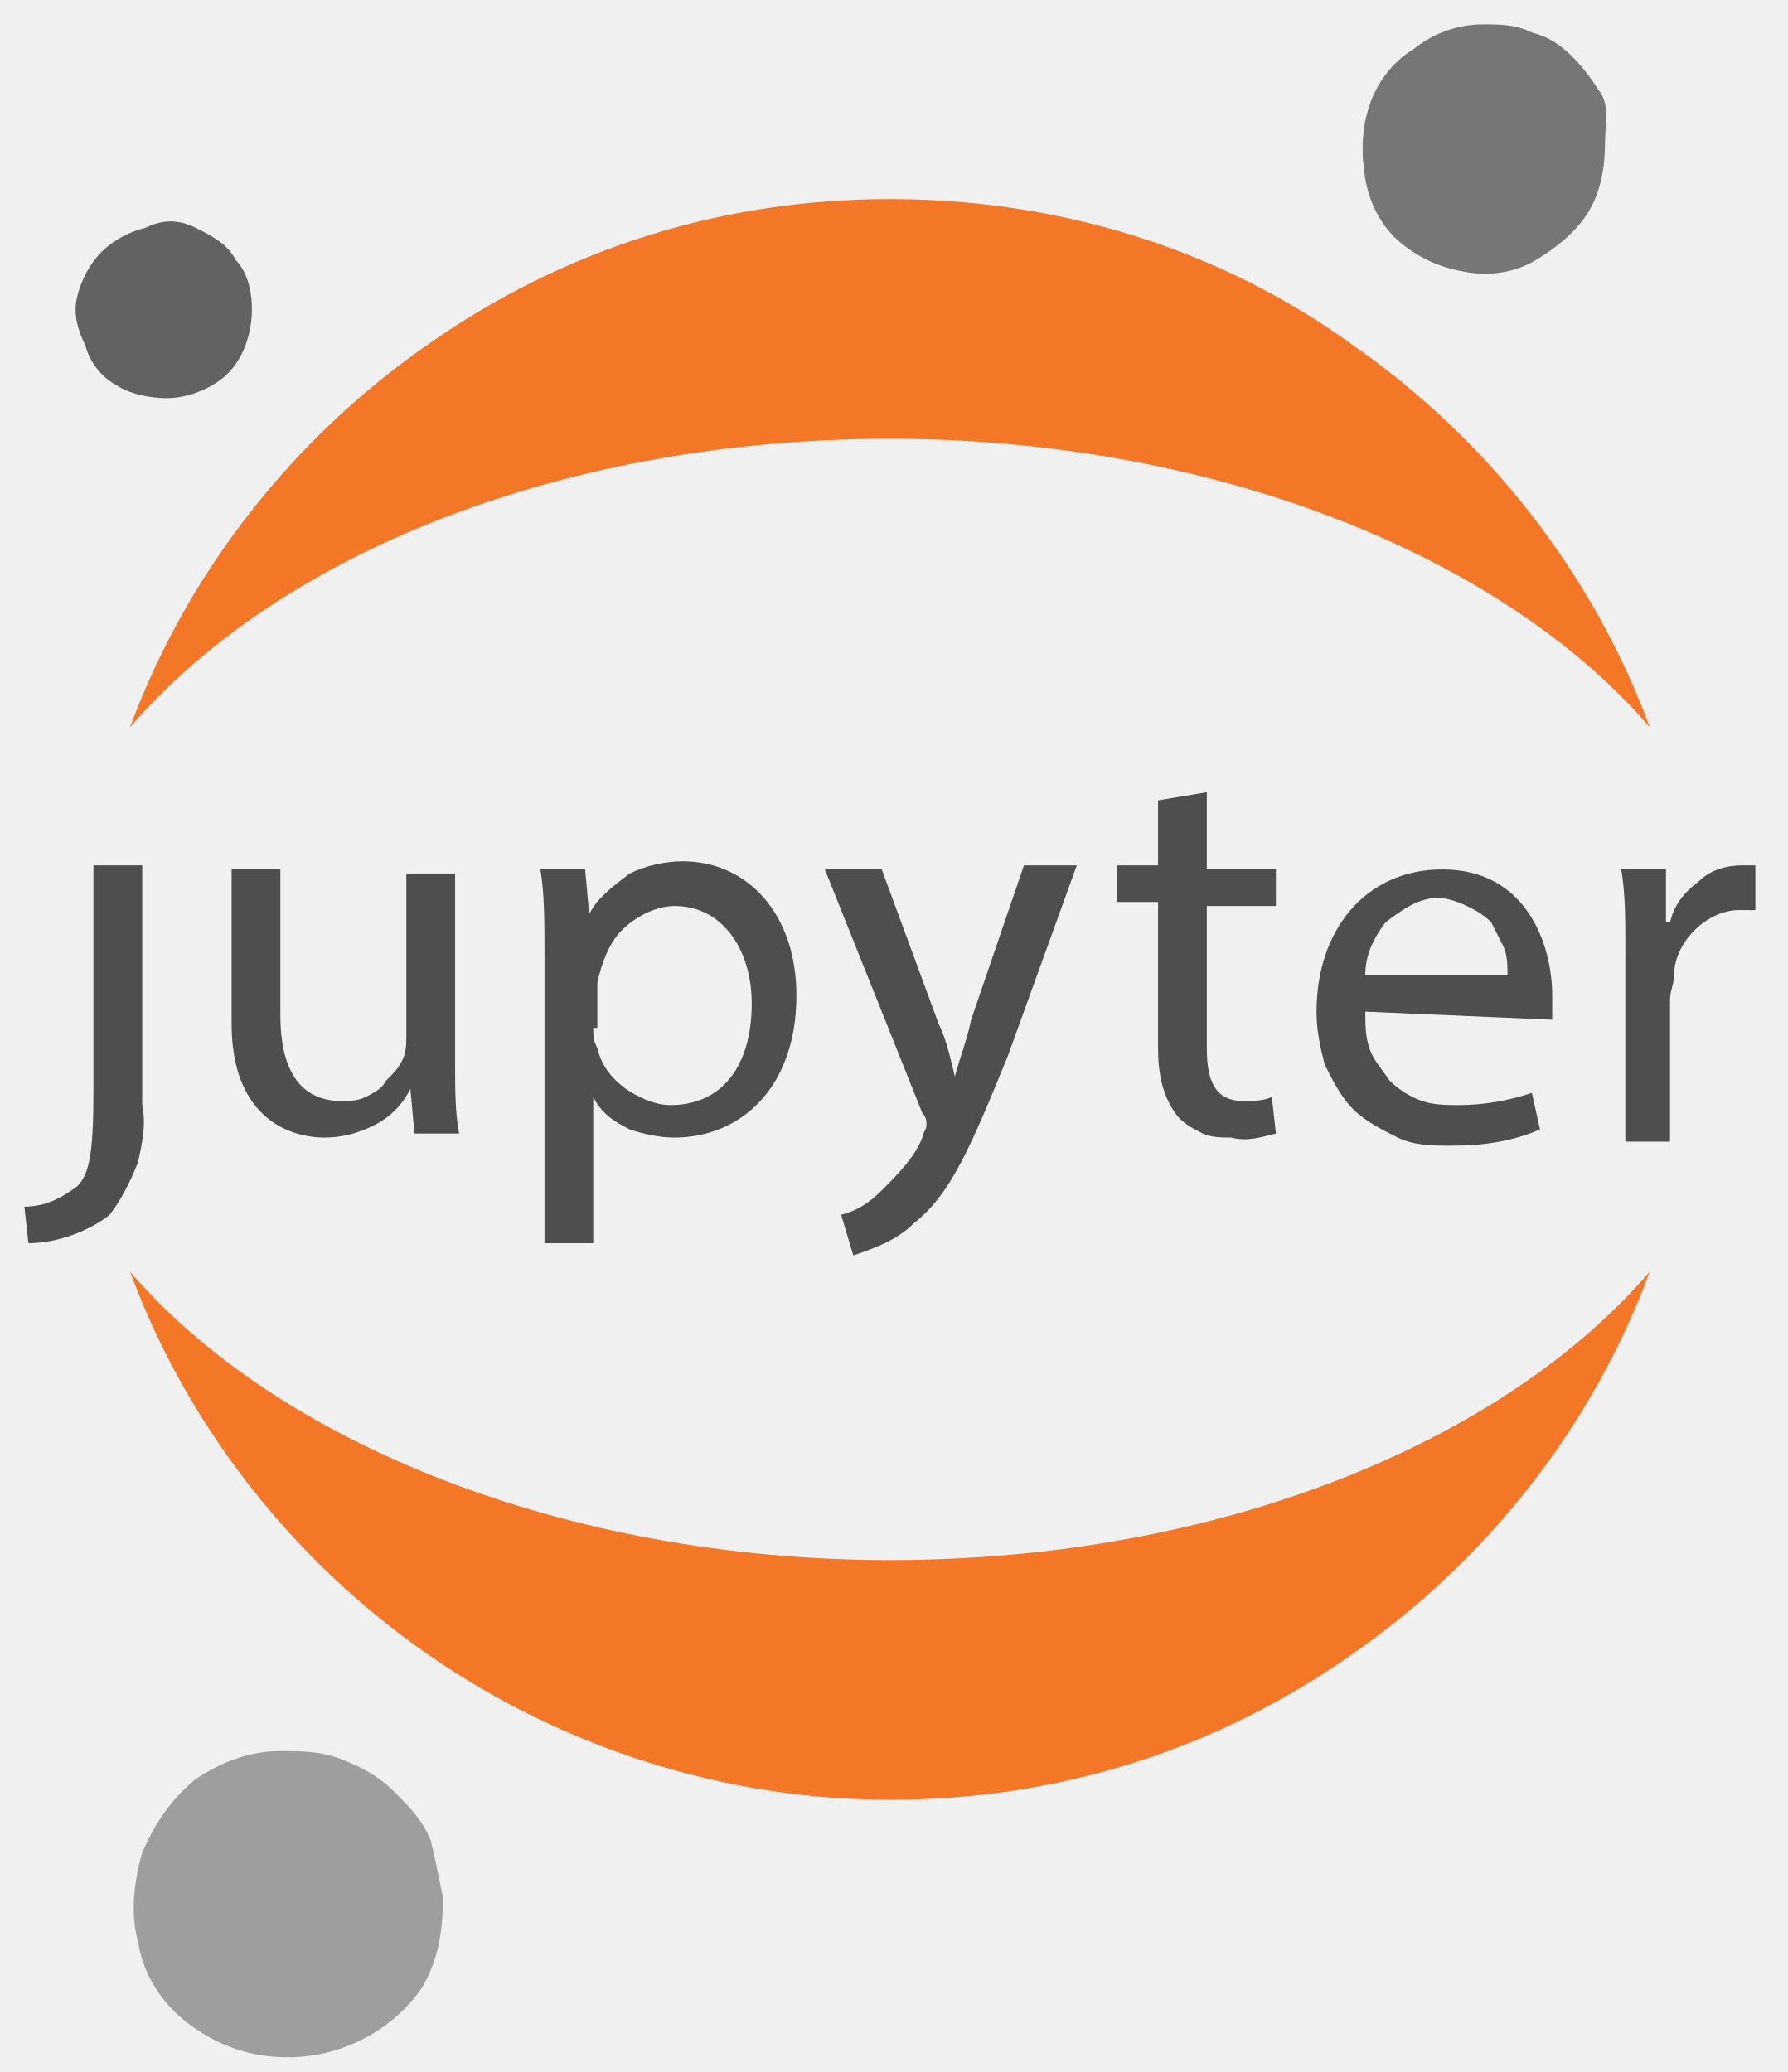
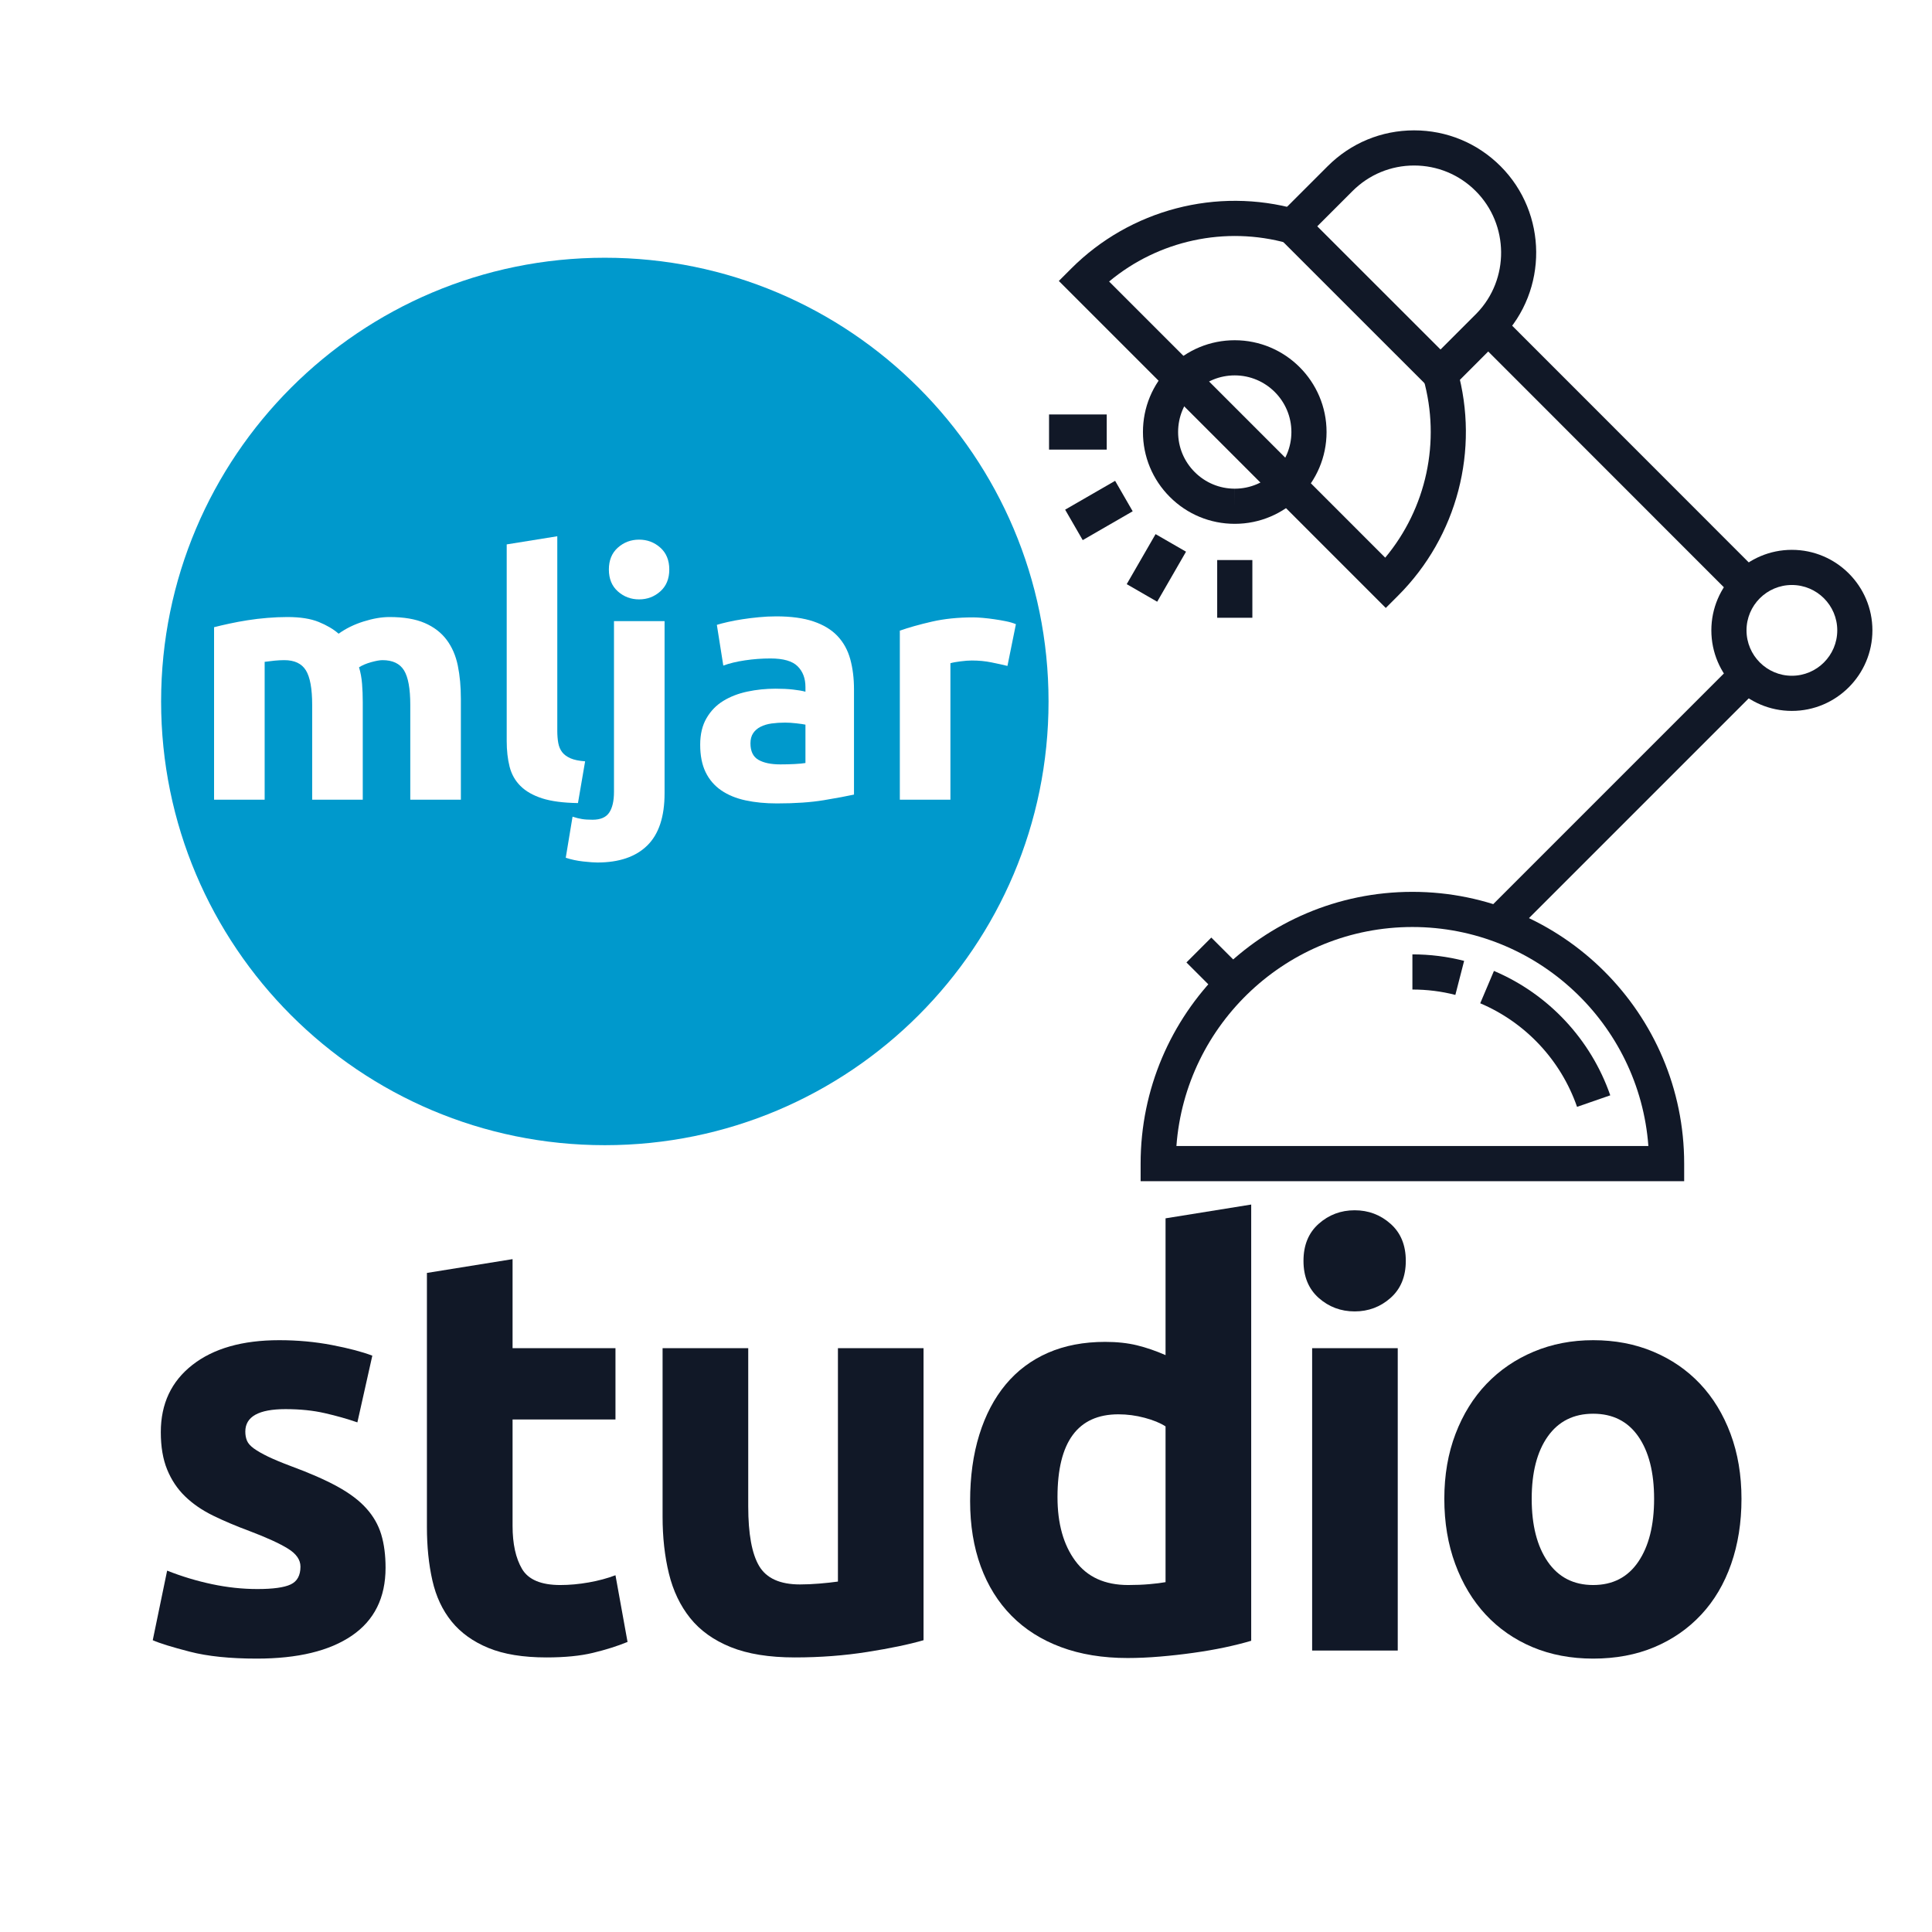
- <svg xmlns="http://www.w3.org/2000/svg" version="1.1" id="Layer_1" x="0px" y="0px" viewBox="0 0 44 51" style="enable-background:new 0 0 44 51;" xml:space="preserve">
-   <style type="text/css">
- 	.st0{fill:#4E4E4E;}
- 	.st1{fill:#767677;}
- 	.st2{fill:#F37726;}
- 	.st3{fill:#9E9E9E;}
- 	.st4{fill:#616262;}
- </style>
-   <g id="g">
-     <path id="path0_fill" class="st0" d="M2.3,26.8c0,1.6-0.1,2.1-0.4,2.4c-0.4,0.3-0.8,0.5-1.3,0.5l0.1,0.9c0.7,0,1.5-0.3,2-0.7   c0.3-0.4,0.5-0.8,0.7-1.3c0.1-0.5,0.2-0.9,0.1-1.4v-5.9H2.3V26.8L2.3,26.8z" />
-     <path id="path1_fill" class="st0" d="M11.2,26.1c0,0.7,0,1.3,0.1,1.8h-1.1l-0.1-1.1c-0.2,0.4-0.5,0.7-0.9,0.9   c-0.4,0.2-0.8,0.3-1.2,0.3c-1,0-2.3-0.6-2.3-2.8v-3.8h1.2V25c0,1.2,0.4,2.1,1.5,2.1c0.2,0,0.4,0,0.6-0.1s0.4-0.2,0.5-0.4   c0.2-0.2,0.3-0.3,0.4-0.5c0.1-0.2,0.1-0.4,0.1-0.6v-4h1.2L11.2,26.1L11.2,26.1z" />
-     <path id="path2_fill" class="st0" d="M13.4,23.5c0-0.8,0-1.5-0.1-2.1h1.1l0.1,1.1c0.2-0.4,0.6-0.7,1-1c0.4-0.2,0.9-0.3,1.3-0.3   c1.6,0,2.8,1.3,2.8,3.3c0,2.3-1.4,3.5-3,3.5c-0.4,0-0.8-0.1-1.1-0.2c-0.4-0.2-0.7-0.4-0.9-0.8l0,0v3.6h-1.2V23.5L13.4,23.5z    M14.6,25.3c0,0.2,0,0.3,0.1,0.5c0.1,0.4,0.3,0.7,0.7,1c0.3,0.2,0.7,0.4,1.1,0.4c1.3,0,2-1,2-2.5c0-1.3-0.7-2.4-1.9-2.4   c-0.5,0-1,0.3-1.3,0.6s-0.5,0.8-0.6,1.3V25.3z" />
-     <path id="path3_fill" class="st0" d="M21.7,21.4l1.4,3.8c0.2,0.4,0.3,0.9,0.4,1.3c0.1-0.4,0.3-0.9,0.4-1.4l1.3-3.8h1.3L24.8,26   c-0.9,2.2-1.4,3.4-2.3,4.1c-0.4,0.4-0.9,0.6-1.5,0.8l-0.3-1c0.4-0.1,0.7-0.3,1-0.6c0.4-0.4,0.8-0.8,1-1.3c0-0.1,0.1-0.2,0.1-0.3   c0-0.1,0-0.2-0.1-0.3l-2.4-6L21.7,21.4L21.7,21.4z" />
-     <path id="path4_fill" class="st0" d="M29.7,19.5v1.9h1.7v0.9h-1.7v3.5c0,0.8,0.2,1.3,0.9,1.3c0.2,0,0.5,0,0.7-0.1l0.1,0.9   C31,28,30.7,28.1,30.3,28c-0.2,0-0.5,0-0.7-0.1c-0.2-0.1-0.4-0.2-0.6-0.4c-0.4-0.5-0.5-1.1-0.5-1.7v-3.6h-1v-0.9h1v-1.6L29.7,19.5z   " />
-     <path id="path5_fill" class="st0" d="M33.6,24.9c0,0.3,0,0.6,0.1,0.9c0.1,0.3,0.3,0.5,0.5,0.8c0.2,0.2,0.5,0.4,0.8,0.5   c0.3,0.1,0.6,0.1,0.9,0.1c0.6,0,1.2-0.1,1.8-0.3l0.2,0.9c-0.7,0.3-1.4,0.4-2.2,0.4c-0.4,0-0.9,0-1.3-0.2c-0.4-0.2-0.8-0.4-1.1-0.7   c-0.3-0.3-0.5-0.7-0.7-1.1c-0.1-0.4-0.2-0.8-0.2-1.3c0-2,1.2-3.5,3.1-3.5c2.1,0,2.7,1.9,2.7,3.1c0,0.2,0,0.4,0,0.6L33.6,24.9   L33.6,24.9z M37.1,24c0-0.2,0-0.5-0.1-0.7c-0.1-0.2-0.2-0.4-0.3-0.6c-0.2-0.2-0.4-0.3-0.6-0.4c-0.2-0.1-0.5-0.2-0.7-0.2   c-0.5,0-0.9,0.3-1.3,0.6c-0.3,0.4-0.5,0.8-0.5,1.3H37.1z" />
-     <path id="path6_fill" class="st0" d="M40,23.4c0-0.8,0-1.4-0.1-2H41v1.3h0.1c0.1-0.4,0.3-0.7,0.7-1c0.3-0.3,0.7-0.4,1.1-0.4   c0.1,0,0.2,0,0.3,0v1.1c-0.1,0-0.3,0-0.4,0c-0.4,0-0.8,0.2-1.1,0.5c-0.3,0.3-0.5,0.7-0.5,1.1c0,0.2-0.1,0.4-0.1,0.6v3.5H40L40,23.4   L40,23.4z" />
+ <svg xmlns="http://www.w3.org/2000/svg" width="1024" zoomAndPan="magnify" viewBox="0 0 768 768" height="1024" preserveAspectRatio="xMidYMid meet" version="1.0">
+   <defs>
+     <g />
+     <clipPath id="572969ecf2">
+       <path d="M 503 51.82 L 611 51.82 L 611 159 L 503 159 Z M 503 51.82 " clip-rule="nonzero" />
+     </clipPath>
+     <clipPath id="a88d1680c1">
+       <path d="M 453 354 L 670 354 L 670 469.57 L 453 469.57 Z M 453 354 " clip-rule="nonzero" />
+     </clipPath>
+     <clipPath id="b8d5c88bf8">
+       <path d="M 680 218 L 744.562 218 L 744.562 283 L 680 283 Z M 680 218 " clip-rule="nonzero" />
+     </clipPath>
+     <clipPath id="c0165df3b9">
+       <path d="M 64.043 102.457 L 416.812 102.457 L 416.812 455.227 L 64.043 455.227 Z M 64.043 102.457 " clip-rule="nonzero" />
+     </clipPath>
+     <clipPath id="8fed9601f6">
+       <path d="M 240.43 102.457 C 143.016 102.457 64.043 181.43 64.043 278.844 C 64.043 376.258 143.016 455.227 240.43 455.227 C 337.844 455.227 416.812 376.258 416.812 278.844 C 416.812 181.43 337.844 102.457 240.43 102.457 Z M 240.43 102.457 " clip-rule="nonzero" />
+     </clipPath>
+   </defs>
+   <rect x="-76.8" width="921.6" fill="#ffffff" y="-76.8" height="921.6" fill-opacity="1" />
+   <rect x="-76.8" width="921.6" fill="#ffffff" y="-76.8" height="921.6" fill-opacity="1" />
+   <path fill="#111827" d="M 490.836 208.23 L 490.848 208.23 C 510.961 208.23 527.328 191.859 527.328 171.742 C 527.328 151.617 510.949 135.25 490.824 135.25 C 481.082 135.25 471.922 139.043 465.031 145.934 C 458.133 152.828 454.336 161.992 454.34 171.738 C 454.34 181.477 458.137 190.641 465.031 197.539 C 471.926 204.434 481.09 208.23 490.836 208.23 Z M 490.824 149.223 C 503.246 149.223 513.352 159.328 513.352 171.742 C 513.352 184.156 503.258 194.258 490.848 194.258 L 490.848 201.246 L 490.836 194.258 C 484.824 194.258 479.172 191.91 474.918 187.656 C 470.66 183.402 468.316 177.746 468.316 171.734 C 468.316 165.723 470.656 160.07 474.91 155.816 C 479.164 151.566 484.812 149.223 490.824 149.223 Z M 490.824 149.223 " fill-opacity="1" fill-rule="nonzero" />
+   <path fill="#111827" d="M 550.871 241.668 L 555.816 236.723 C 579.281 213.258 588.273 178.828 579.289 146.867 L 565.836 150.645 C 572.82 175.492 566.996 202.094 550.648 221.68 L 440.891 111.906 C 460.469 95.574 487.055 89.742 511.879 96.695 L 515.648 83.238 C 483.711 74.277 449.297 83.289 425.844 106.742 L 420.902 111.684 Z M 550.871 241.668 " fill-opacity="1" fill-rule="nonzero" />
+   <g clip-path="url(#572969ecf2)">
+     <path fill="#111827" d="M 572.625 158.699 L 596.941 134.379 C 615.426 115.375 615.188 84.762 596.488 66.059 C 587.301 56.875 575.102 51.82 562.129 51.82 C 549.16 51.82 536.953 56.875 527.773 66.059 L 503.867 89.961 Z M 562.129 65.793 C 571.367 65.793 580.062 69.395 586.609 75.941 C 599.938 89.266 600.105 111.078 586.996 124.566 L 572.629 138.934 L 523.633 89.961 L 537.656 75.941 C 544.195 69.398 552.887 65.793 562.129 65.793 Z M 562.129 65.793 " fill-opacity="1" fill-rule="nonzero" />
  </g>
-   <g>
-     <path id="path7_fill" class="st1" d="M39.5,3.5c0,0.6-0.1,1.2-0.4,1.7c-0.3,0.5-0.8,0.9-1.3,1.2c-0.5,0.3-1.1,0.4-1.7,0.3   c-0.6-0.1-1.1-0.3-1.6-0.7C34,5.6,33.7,5,33.6,4.4c-0.1-0.6-0.1-1.2,0.1-1.8s0.6-1.1,1.1-1.4c0.5-0.4,1.1-0.6,1.7-0.6   c0.4,0,0.8,0,1.2,0.2c0.4,0.1,0.7,0.3,1,0.6c0.3,0.3,0.5,0.6,0.7,0.9S39.5,3.1,39.5,3.5L39.5,3.5z" />
-     <path id="path8_fill" class="st2" d="M21.9,38.4c-8,0-15.1-2.9-18.7-7.1c1.4,3.8,4,7.1,7.3,9.4c3.3,2.3,7.3,3.6,11.4,3.6   c4.1,0,8-1.2,11.4-3.6c3.3-2.3,5.9-5.6,7.3-9.4C37,35.5,30,38.4,21.9,38.4z" />
-     <path id="path9_fill" class="st2" d="M21.9,10.8c8,0,15.1,2.9,18.7,7.1c-1.4-3.8-4-7.1-7.3-9.4C30,6.1,26,4.9,21.9,4.9   c-4.1,0-8,1.2-11.4,3.6c-3.3,2.3-5.9,5.6-7.3,9.4C6.9,13.6,13.9,10.8,21.9,10.8z" />
-     <path id="path10_fill" class="st3" d="M10.9,46.7c0,0.8-0.1,1.5-0.5,2.2C10,49.5,9.4,50,8.7,50.3c-0.7,0.3-1.4,0.4-2.2,0.3   c-0.7-0.1-1.4-0.4-2-0.9c-0.6-0.5-1-1.2-1.1-1.9c-0.2-0.7-0.1-1.5,0.1-2.2c0.3-0.7,0.7-1.3,1.3-1.8c0.6-0.4,1.3-0.7,2.1-0.7   c0.5,0,1,0,1.5,0.2c0.5,0.2,0.9,0.4,1.3,0.8s0.7,0.7,0.9,1.2C10.7,45.7,10.8,46.2,10.9,46.7L10.9,46.7z" />
-     <path id="path11_fill" class="st4" d="M4.1,9.8c-0.4,0-0.9-0.1-1.2-0.3c-0.4-0.2-0.7-0.6-0.8-1C1.9,8.1,1.8,7.7,1.9,7.3   s0.3-0.8,0.6-1.1c0.3-0.3,0.7-0.5,1.1-0.6C4,5.4,4.4,5.4,4.8,5.6c0.4,0.2,0.8,0.4,1,0.8c0.3,0.3,0.4,0.8,0.4,1.2   c0,0.6-0.2,1.2-0.6,1.6C5.3,9.5,4.7,9.8,4.1,9.8z" />
+   <path fill="#111827" d="M 481.508 372.699 L 471.629 382.586 L 485.516 396.469 L 495.398 386.586 Z M 481.508 372.699 " fill-opacity="1" fill-rule="nonzero" />
+   <g clip-path="url(#a88d1680c1)">
+     <path fill="#111827" d="M 453.414 469.535 L 669.484 469.535 L 669.484 462.547 C 669.484 402.98 621.02 354.523 561.449 354.523 C 501.879 354.523 453.414 402.98 453.414 462.547 Z M 655.254 455.559 L 467.645 455.559 C 471.234 406.957 511.938 368.5 561.445 368.5 C 610.961 368.5 651.664 406.957 655.254 455.559 Z M 655.254 455.559 " fill-opacity="1" fill-rule="nonzero" />
+   </g>
+   <path fill="#111827" d="M 578.527 395.492 L 582.012 381.961 C 575.371 380.246 568.449 379.379 561.453 379.379 L 561.453 393.355 C 567.277 393.352 573.02 394.07 578.527 395.492 Z M 578.527 395.492 " fill-opacity="1" fill-rule="nonzero" />
+   <path fill="#111827" d="M 626.902 439.988 L 640.105 435.41 C 632.387 413.168 615.535 395.145 593.867 385.957 L 588.414 398.82 C 606.449 406.473 620.477 421.473 626.902 439.988 Z M 626.902 439.988 " fill-opacity="1" fill-rule="nonzero" />
+   <g clip-path="url(#b8d5c88bf8)">
+     <path fill="#111827" d="M 712.293 282.598 C 729.949 282.598 744.312 268.23 744.312 250.57 C 744.312 232.926 729.949 218.57 712.293 218.57 C 694.645 218.57 680.289 232.926 680.289 250.57 C 680.289 268.23 694.645 282.598 712.293 282.598 Z M 712.293 232.543 C 722.246 232.543 730.34 240.629 730.34 250.57 C 730.34 260.527 722.246 268.625 712.293 268.625 C 702.352 268.625 694.266 260.527 694.266 250.57 C 694.266 240.629 702.352 232.543 712.293 232.543 Z M 712.293 232.543 " fill-opacity="1" fill-rule="nonzero" />
+   </g>
+   <path fill="#111827" d="M 596.539 124.902 L 586.652 134.785 L 689.66 237.848 L 699.547 227.965 Z M 596.539 124.902 " fill-opacity="1" fill-rule="nonzero" />
+   <path fill="#111827" d="M 689.66 263.324 L 590.543 362.445 L 600.426 372.324 L 699.543 273.207 Z M 689.66 263.324 " fill-opacity="1" fill-rule="nonzero" />
+   <path fill="#111827" d="M 497.832 222.629 L 483.855 222.629 L 483.855 245.57 L 497.832 245.57 Z M 497.832 222.629 " fill-opacity="1" fill-rule="nonzero" />
+   <path fill="#111827" d="M 459.359 212.324 L 447.891 232.207 L 460 239.191 L 471.465 219.305 Z M 459.359 212.324 " fill-opacity="1" fill-rule="nonzero" />
+   <path fill="#111827" d="M 443.277 191.137 L 423.41 202.602 L 430.398 214.707 L 450.262 203.242 Z M 443.277 191.137 " fill-opacity="1" fill-rule="nonzero" />
+   <path fill="#111827" d="M 439.945 164.754 L 417.012 164.754 L 417.012 178.727 L 439.945 178.727 Z M 439.945 164.754 " fill-opacity="1" fill-rule="nonzero" />
+   <g clip-path="url(#c0165df3b9)">
+     <g clip-path="url(#8fed9601f6)">
+       <path fill="#0099cc" d="M 64.043 102.457 L 416.812 102.457 L 416.812 455.227 L 64.043 455.227 Z M 64.043 102.457 " fill-opacity="1" fill-rule="nonzero" />
+     </g>
+   </g>
+   <g fill="#000000" fill-opacity="1">
+     <g transform="translate(740.7735, 764.9)">
+       <g />
+     </g>
+   </g>
+   <g fill="#000000" fill-opacity="1">
+     <g transform="translate(743.2484, 764.9)">
+       <g />
+     </g>
+   </g>
+   <g fill="#000000" fill-opacity="1">
+     <g transform="translate(745.7234, 764.9)">
+       <g />
+     </g>
+   </g>
+   <g fill="#000000" fill-opacity="1">
+     <g transform="translate(748.1984, 764.9)">
+       <g />
+     </g>
+   </g>
+   <g fill="#000000" fill-opacity="1">
+     <g transform="translate(750.6734, 764.9)">
+       <g />
+     </g>
+   </g>
+   <g fill="#000000" fill-opacity="1">
+     <g transform="translate(753.1484, 764.9)">
+       <g />
+     </g>
+   </g>
+   <g fill="#000000" fill-opacity="1">
+     <g transform="translate(755.6234, 764.9)">
+       <g />
+     </g>
+   </g>
+   <g fill="#000000" fill-opacity="1">
+     <g transform="translate(758.0983, 764.9)">
+       <g />
+     </g>
+   </g>
+   <g fill="#000000" fill-opacity="1">
+     <g transform="translate(760.5733, 764.9)">
+       <g />
+     </g>
+   </g>
+   <g fill="#000000" fill-opacity="1">
+     <g transform="translate(763.0483, 764.9)">
+       <g />
+     </g>
+   </g>
+   <g fill="#000000" fill-opacity="1">
+     <g transform="translate(765.5233, 764.9)">
+       <g />
+     </g>
+   </g>
+   <g fill="#111827" fill-opacity="1">
+     <g transform="translate(51.8139, 656.1192)">
+       <g>
+         <path d="M 50.5 -24.453 C 56.738 -24.453 61.148 -25.062 63.734 -26.281 C 66.328 -27.5 67.625 -29.859 67.625 -33.359 C 67.625 -36.098 65.945 -38.492 62.594 -40.547 C 59.25 -42.609 54.148 -44.938 47.297 -47.531 C 41.961 -49.508 37.125 -51.562 32.781 -53.688 C 28.445 -55.82 24.754 -58.375 21.703 -61.344 C 18.66 -64.312 16.301 -67.852 14.625 -71.969 C 12.945 -76.082 12.109 -81.035 12.109 -86.828 C 12.109 -98.098 16.297 -107.004 24.672 -113.547 C 33.055 -120.098 44.555 -123.375 59.172 -123.375 C 66.484 -123.375 73.488 -122.727 80.188 -121.438 C 86.895 -120.145 92.227 -118.738 96.188 -117.219 L 90.25 -90.703 C 86.289 -92.078 81.988 -93.297 77.344 -94.359 C 72.695 -95.43 67.477 -95.969 61.688 -95.969 C 51.031 -95.969 45.703 -92.992 45.703 -87.047 C 45.703 -85.68 45.926 -84.461 46.375 -83.391 C 46.832 -82.328 47.75 -81.301 49.125 -80.312 C 50.5 -79.32 52.363 -78.254 54.719 -77.109 C 57.082 -75.973 60.094 -74.719 63.75 -73.344 C 71.207 -70.602 77.375 -67.898 82.25 -65.234 C 87.125 -62.566 90.969 -59.672 93.781 -56.547 C 96.602 -53.422 98.586 -49.953 99.734 -46.141 C 100.879 -42.336 101.453 -37.926 101.453 -32.906 C 101.453 -21.02 96.992 -12.031 88.078 -5.938 C 79.172 0.156 66.566 3.203 50.266 3.203 C 39.598 3.203 30.723 2.285 23.641 0.453 C 16.566 -1.367 11.656 -2.891 8.906 -4.109 L 14.625 -31.766 C 20.414 -29.473 26.352 -27.68 32.438 -26.391 C 38.531 -25.098 44.551 -24.453 50.5 -24.453 Z M 50.5 -24.453 " />
+       </g>
+     </g>
+   </g>
+   <g fill="#111827" fill-opacity="1">
+     <g transform="translate(154.8627, 656.1192)">
+       <g>
+         <path d="M 14.844 -150.109 L 48.891 -155.594 L 48.891 -120.188 L 89.797 -120.188 L 89.797 -91.844 L 48.891 -91.844 L 48.891 -49.578 C 48.891 -42.422 50.145 -36.707 52.656 -32.438 C 55.176 -28.176 60.242 -26.047 67.859 -26.047 C 71.516 -26.047 75.285 -26.391 79.172 -27.078 C 83.055 -27.766 86.598 -28.719 89.797 -29.938 L 94.594 -3.422 C 90.477 -1.742 85.906 -0.301 80.875 0.906 C 75.852 2.125 69.688 2.734 62.375 2.734 C 53.082 2.734 45.391 1.477 39.297 -1.031 C 33.203 -3.539 28.328 -7.039 24.672 -11.531 C 21.016 -16.031 18.461 -21.477 17.016 -27.875 C 15.566 -34.27 14.844 -41.352 14.844 -49.125 Z M 14.844 -150.109 " />
+       </g>
+     </g>
+   </g>
+   <g fill="#111827" fill-opacity="1">
+     <g transform="translate(248.5434, 656.1192)">
+       <g>
+         <path d="M 118.578 -4.109 C 112.797 -2.43 105.332 -0.875 96.188 0.562 C 87.051 2.008 77.457 2.734 67.406 2.734 C 57.195 2.734 48.703 1.363 41.922 -1.375 C 35.148 -4.113 29.781 -7.957 25.812 -12.906 C 21.852 -17.852 19.035 -23.754 17.359 -30.609 C 15.68 -37.473 14.844 -45.016 14.844 -53.234 L 14.844 -120.188 L 48.891 -120.188 L 48.891 -57.344 C 48.891 -46.383 50.336 -38.469 53.234 -33.594 C 56.129 -28.719 61.535 -26.281 69.453 -26.281 C 71.891 -26.281 74.477 -26.395 77.219 -26.625 C 79.969 -26.852 82.41 -27.117 84.547 -27.422 L 84.547 -120.188 L 118.578 -120.188 Z M 118.578 -4.109 " />
+       </g>
+     </g>
+   </g>
+   <g fill="#111827" fill-opacity="1">
+     <g transform="translate(375.3551, 656.1192)">
+       <g>
+         <path d="M 45.016 -61 C 45.016 -50.488 47.375 -42.035 52.094 -35.641 C 56.812 -29.242 63.816 -26.047 73.109 -26.047 C 76.16 -26.047 78.977 -26.16 81.562 -26.391 C 84.156 -26.617 86.289 -26.883 87.969 -27.188 L 87.969 -89.109 C 85.832 -90.484 83.051 -91.625 79.625 -92.531 C 76.195 -93.445 72.734 -93.906 69.234 -93.906 C 53.086 -93.906 45.016 -82.938 45.016 -61 Z M 122.016 -3.891 C 118.961 -2.973 115.457 -2.094 111.5 -1.25 C 107.539 -0.414 103.391 0.301 99.047 0.906 C 94.703 1.52 90.285 2.016 85.797 2.391 C 81.305 2.773 77.004 2.969 72.891 2.969 C 62.984 2.969 54.145 1.52 46.375 -1.375 C 38.613 -4.27 32.066 -8.422 26.734 -13.828 C 21.398 -19.234 17.32 -25.781 14.5 -33.469 C 11.688 -41.164 10.281 -49.812 10.281 -59.406 C 10.281 -69.156 11.5 -77.953 13.938 -85.797 C 16.375 -93.641 19.875 -100.301 24.438 -105.781 C 29.008 -111.27 34.609 -115.461 41.234 -118.359 C 47.867 -121.254 55.445 -122.703 63.969 -122.703 C 68.695 -122.703 72.926 -122.242 76.656 -121.328 C 80.383 -120.41 84.156 -119.113 87.969 -117.438 L 87.969 -171.812 L 122.016 -177.297 Z M 122.016 -3.891 " />
+       </g>
+     </g>
+   </g>
+   <g fill="#111827" fill-opacity="1">
+     <g transform="translate(505.5942, 656.1192)">
+       <g>
+         <path d="M 50.031 0 L 16 0 L 16 -120.188 L 50.031 -120.188 Z M 53.234 -154.906 C 53.234 -148.664 51.211 -143.754 47.172 -140.172 C 43.141 -136.598 38.383 -134.812 32.906 -134.812 C 27.414 -134.812 22.648 -136.598 18.609 -140.172 C 14.578 -143.754 12.562 -148.664 12.562 -154.906 C 12.562 -161.156 14.578 -166.066 18.609 -169.641 C 22.648 -173.223 27.414 -175.016 32.906 -175.016 C 38.383 -175.016 43.141 -173.223 47.172 -169.641 C 51.211 -166.066 53.234 -161.156 53.234 -154.906 Z M 53.234 -154.906 " />
+       </g>
+     </g>
+   </g>
+   <g fill="#111827" fill-opacity="1">
+     <g transform="translate(563.859, 656.1192)">
+       <g>
+         <path d="M 128.406 -60.312 C 128.406 -50.875 127.035 -42.234 124.297 -34.391 C 121.555 -26.547 117.594 -19.844 112.406 -14.281 C 107.227 -8.719 101.02 -4.41 93.781 -1.359 C 86.551 1.68 78.441 3.203 69.453 3.203 C 60.617 3.203 52.582 1.68 45.344 -1.359 C 38.113 -4.41 31.91 -8.719 26.734 -14.281 C 21.555 -19.844 17.52 -26.547 14.625 -34.391 C 11.727 -42.234 10.281 -50.875 10.281 -60.312 C 10.281 -69.758 11.766 -78.367 14.734 -86.141 C 17.703 -93.91 21.812 -100.535 27.062 -106.016 C 32.32 -111.504 38.57 -115.77 45.812 -118.812 C 53.051 -121.852 60.93 -123.375 69.453 -123.375 C 78.141 -123.375 86.098 -121.852 93.328 -118.812 C 100.566 -115.77 106.773 -111.504 111.953 -106.016 C 117.129 -100.535 121.164 -93.91 124.062 -86.141 C 126.957 -78.367 128.406 -69.758 128.406 -60.312 Z M 93.672 -60.312 C 93.672 -70.82 91.578 -79.086 87.391 -85.109 C 83.203 -91.129 77.223 -94.141 69.453 -94.141 C 61.691 -94.141 55.676 -91.129 51.406 -85.109 C 47.145 -79.086 45.016 -70.82 45.016 -60.312 C 45.016 -49.801 47.145 -41.461 51.406 -35.297 C 55.676 -29.129 61.691 -26.047 69.453 -26.047 C 77.223 -26.047 83.203 -29.129 87.391 -35.297 C 91.578 -41.461 93.672 -49.801 93.672 -60.312 Z M 93.672 -60.312 " />
+       </g>
+     </g>
+   </g>
+   <g fill="#ffffff" fill-opacity="1">
+     <g transform="translate(75.64189, 317.8891)">
+       <g>
+         <path d="M 48.453 -37.656 C 48.453 -44.133 47.617 -48.723 45.953 -51.422 C 44.285 -54.117 41.426 -55.469 37.375 -55.469 C 36.125 -55.469 34.82 -55.398 33.469 -55.266 C 32.113 -55.129 30.812 -54.973 29.562 -54.797 L 29.562 0 L 9.453 0 L 9.453 -68.562 C 11.16 -69.008 13.16 -69.477 15.453 -69.969 C 17.742 -70.469 20.172 -70.922 22.734 -71.328 C 25.297 -71.734 27.926 -72.047 30.625 -72.266 C 33.332 -72.492 35.988 -72.609 38.594 -72.609 C 43.719 -72.609 47.879 -71.953 51.078 -70.641 C 54.273 -69.336 56.906 -67.785 58.969 -65.984 C 61.852 -68.055 65.16 -69.676 68.891 -70.844 C 72.629 -72.02 76.07 -72.609 79.219 -72.609 C 84.883 -72.609 89.539 -71.816 93.188 -70.234 C 96.832 -68.66 99.734 -66.438 101.891 -63.562 C 104.047 -60.688 105.531 -57.27 106.344 -53.312 C 107.156 -49.352 107.562 -44.941 107.562 -40.078 L 107.562 0 L 87.453 0 L 87.453 -37.656 C 87.453 -44.133 86.617 -48.723 84.953 -51.422 C 83.285 -54.117 80.43 -55.469 76.391 -55.469 C 75.305 -55.469 73.797 -55.195 71.859 -54.656 C 69.93 -54.113 68.336 -53.438 67.078 -52.625 C 67.703 -50.562 68.102 -48.379 68.281 -46.078 C 68.469 -43.785 68.562 -41.336 68.562 -38.734 L 68.562 0 L 48.453 0 Z M 48.453 -37.656 " />
+       </g>
+     </g>
+   </g>
+   <g fill="#ffffff" fill-opacity="1">
+     <g transform="translate(191.9702, 317.8891)">
+       <g>
+         <path d="M 37.781 1.344 C 31.938 1.258 27.191 0.633 23.547 -0.531 C 19.898 -1.707 17.02 -3.352 14.906 -5.469 C 12.789 -7.582 11.352 -10.145 10.594 -13.156 C 9.832 -16.164 9.453 -19.562 9.453 -23.344 L 9.453 -101.484 L 29.562 -104.719 L 29.562 -27.391 C 29.562 -25.598 29.691 -23.977 29.953 -22.531 C 30.223 -21.094 30.738 -19.879 31.5 -18.891 C 32.27 -17.898 33.375 -17.086 34.812 -16.453 C 36.258 -15.828 38.195 -15.426 40.625 -15.25 Z M 37.781 1.344 " />
+       </g>
+     </g>
+   </g>
+   <g fill="#ffffff" fill-opacity="1">
+     <g transform="translate(234.615, 317.8891)">
+       <g>
+         <path d="M 2.828 24.969 C 1.566 24.969 -0.297 24.832 -2.766 24.562 C -5.242 24.289 -7.562 23.797 -9.719 23.078 L -7.016 6.75 C -5.672 7.195 -4.438 7.508 -3.312 7.688 C -2.188 7.875 -0.77 7.969 0.938 7.969 C 4.094 7.969 6.301 7.02 7.562 5.125 C 8.82 3.238 9.453 0.492 9.453 -3.109 L 9.453 -70.984 L 29.562 -70.984 L 29.562 -2.562 C 29.562 6.789 27.266 13.719 22.672 18.219 C 18.086 22.719 11.473 24.969 2.828 24.969 Z M 31.438 -91.5 C 31.438 -87.812 30.242 -84.91 27.859 -82.797 C 25.484 -80.68 22.676 -79.625 19.438 -79.625 C 16.195 -79.625 13.383 -80.68 11 -82.797 C 8.613 -84.91 7.422 -87.812 7.422 -91.5 C 7.422 -95.188 8.613 -98.086 11 -100.203 C 13.383 -102.316 16.195 -103.375 19.438 -103.375 C 22.676 -103.375 25.484 -102.316 27.859 -100.203 C 30.242 -98.086 31.438 -95.188 31.438 -91.5 Z M 31.438 -91.5 " />
+       </g>
+     </g>
+   </g>
+   <g fill="#ffffff" fill-opacity="1">
+     <g transform="translate(273.616, 317.8891)">
+       <g>
+         <path d="M 36.578 -14.031 C 38.555 -14.031 40.441 -14.078 42.234 -14.172 C 44.035 -14.266 45.477 -14.398 46.562 -14.578 L 46.562 -29.828 C 45.75 -30.004 44.531 -30.18 42.906 -30.359 C 41.289 -30.547 39.812 -30.641 38.469 -30.641 C 36.57 -30.641 34.789 -30.523 33.125 -30.297 C 31.469 -30.066 30.008 -29.633 28.75 -29 C 27.488 -28.375 26.5 -27.52 25.781 -26.438 C 25.062 -25.363 24.703 -24.02 24.703 -22.406 C 24.703 -19.25 25.758 -17.062 27.875 -15.844 C 29.988 -14.633 32.891 -14.031 36.578 -14.031 Z M 34.953 -72.875 C 40.891 -72.875 45.836 -72.195 49.797 -70.844 C 53.754 -69.5 56.926 -67.566 59.312 -65.047 C 61.695 -62.523 63.383 -59.461 64.375 -55.859 C 65.363 -52.266 65.859 -48.266 65.859 -43.859 L 65.859 -2.031 C 62.973 -1.395 58.969 -0.648 53.844 0.203 C 48.719 1.055 42.508 1.484 35.219 1.484 C 30.633 1.484 26.473 1.078 22.734 0.266 C 19.004 -0.535 15.789 -1.859 13.094 -3.703 C 10.395 -5.555 8.32 -7.969 6.875 -10.938 C 5.438 -13.906 4.719 -17.547 4.719 -21.859 C 4.719 -25.992 5.551 -29.5 7.219 -32.375 C 8.883 -35.258 11.109 -37.555 13.891 -39.266 C 16.68 -40.973 19.875 -42.207 23.469 -42.969 C 27.07 -43.738 30.812 -44.125 34.688 -44.125 C 37.289 -44.125 39.602 -44.008 41.625 -43.781 C 43.656 -43.562 45.301 -43.273 46.562 -42.922 L 46.562 -44.797 C 46.562 -48.223 45.523 -50.969 43.453 -53.031 C 41.379 -55.102 37.781 -56.141 32.656 -56.141 C 29.238 -56.141 25.863 -55.891 22.531 -55.391 C 19.207 -54.898 16.332 -54.207 13.906 -53.312 L 11.344 -69.5 C 12.508 -69.863 13.969 -70.242 15.719 -70.641 C 17.477 -71.047 19.391 -71.406 21.453 -71.719 C 23.523 -72.039 25.707 -72.312 28 -72.531 C 30.289 -72.758 32.609 -72.875 34.953 -72.875 Z M 34.953 -72.875 " />
+       </g>
+     </g>
+   </g>
+   <g fill="#ffffff" fill-opacity="1">
+     <g transform="translate(348.2443, 317.8891)">
+       <g>
+         <path d="M 52.234 -53.172 C 50.43 -53.617 48.312 -54.086 45.875 -54.578 C 43.445 -55.078 40.844 -55.328 38.062 -55.328 C 36.801 -55.328 35.289 -55.211 33.531 -54.984 C 31.781 -54.766 30.457 -54.52 29.562 -54.25 L 29.562 0 L 9.453 0 L 9.453 -67.203 C 13.047 -68.461 17.297 -69.656 22.203 -70.781 C 27.109 -71.906 32.57 -72.469 38.594 -72.469 C 39.676 -72.469 40.977 -72.398 42.5 -72.266 C 44.031 -72.129 45.562 -71.945 47.094 -71.719 C 48.625 -71.5 50.156 -71.234 51.688 -70.922 C 53.219 -70.609 54.52 -70.223 55.594 -69.766 Z M 52.234 -53.172 " />
+       </g>
+     </g>
  </g>
</svg>
